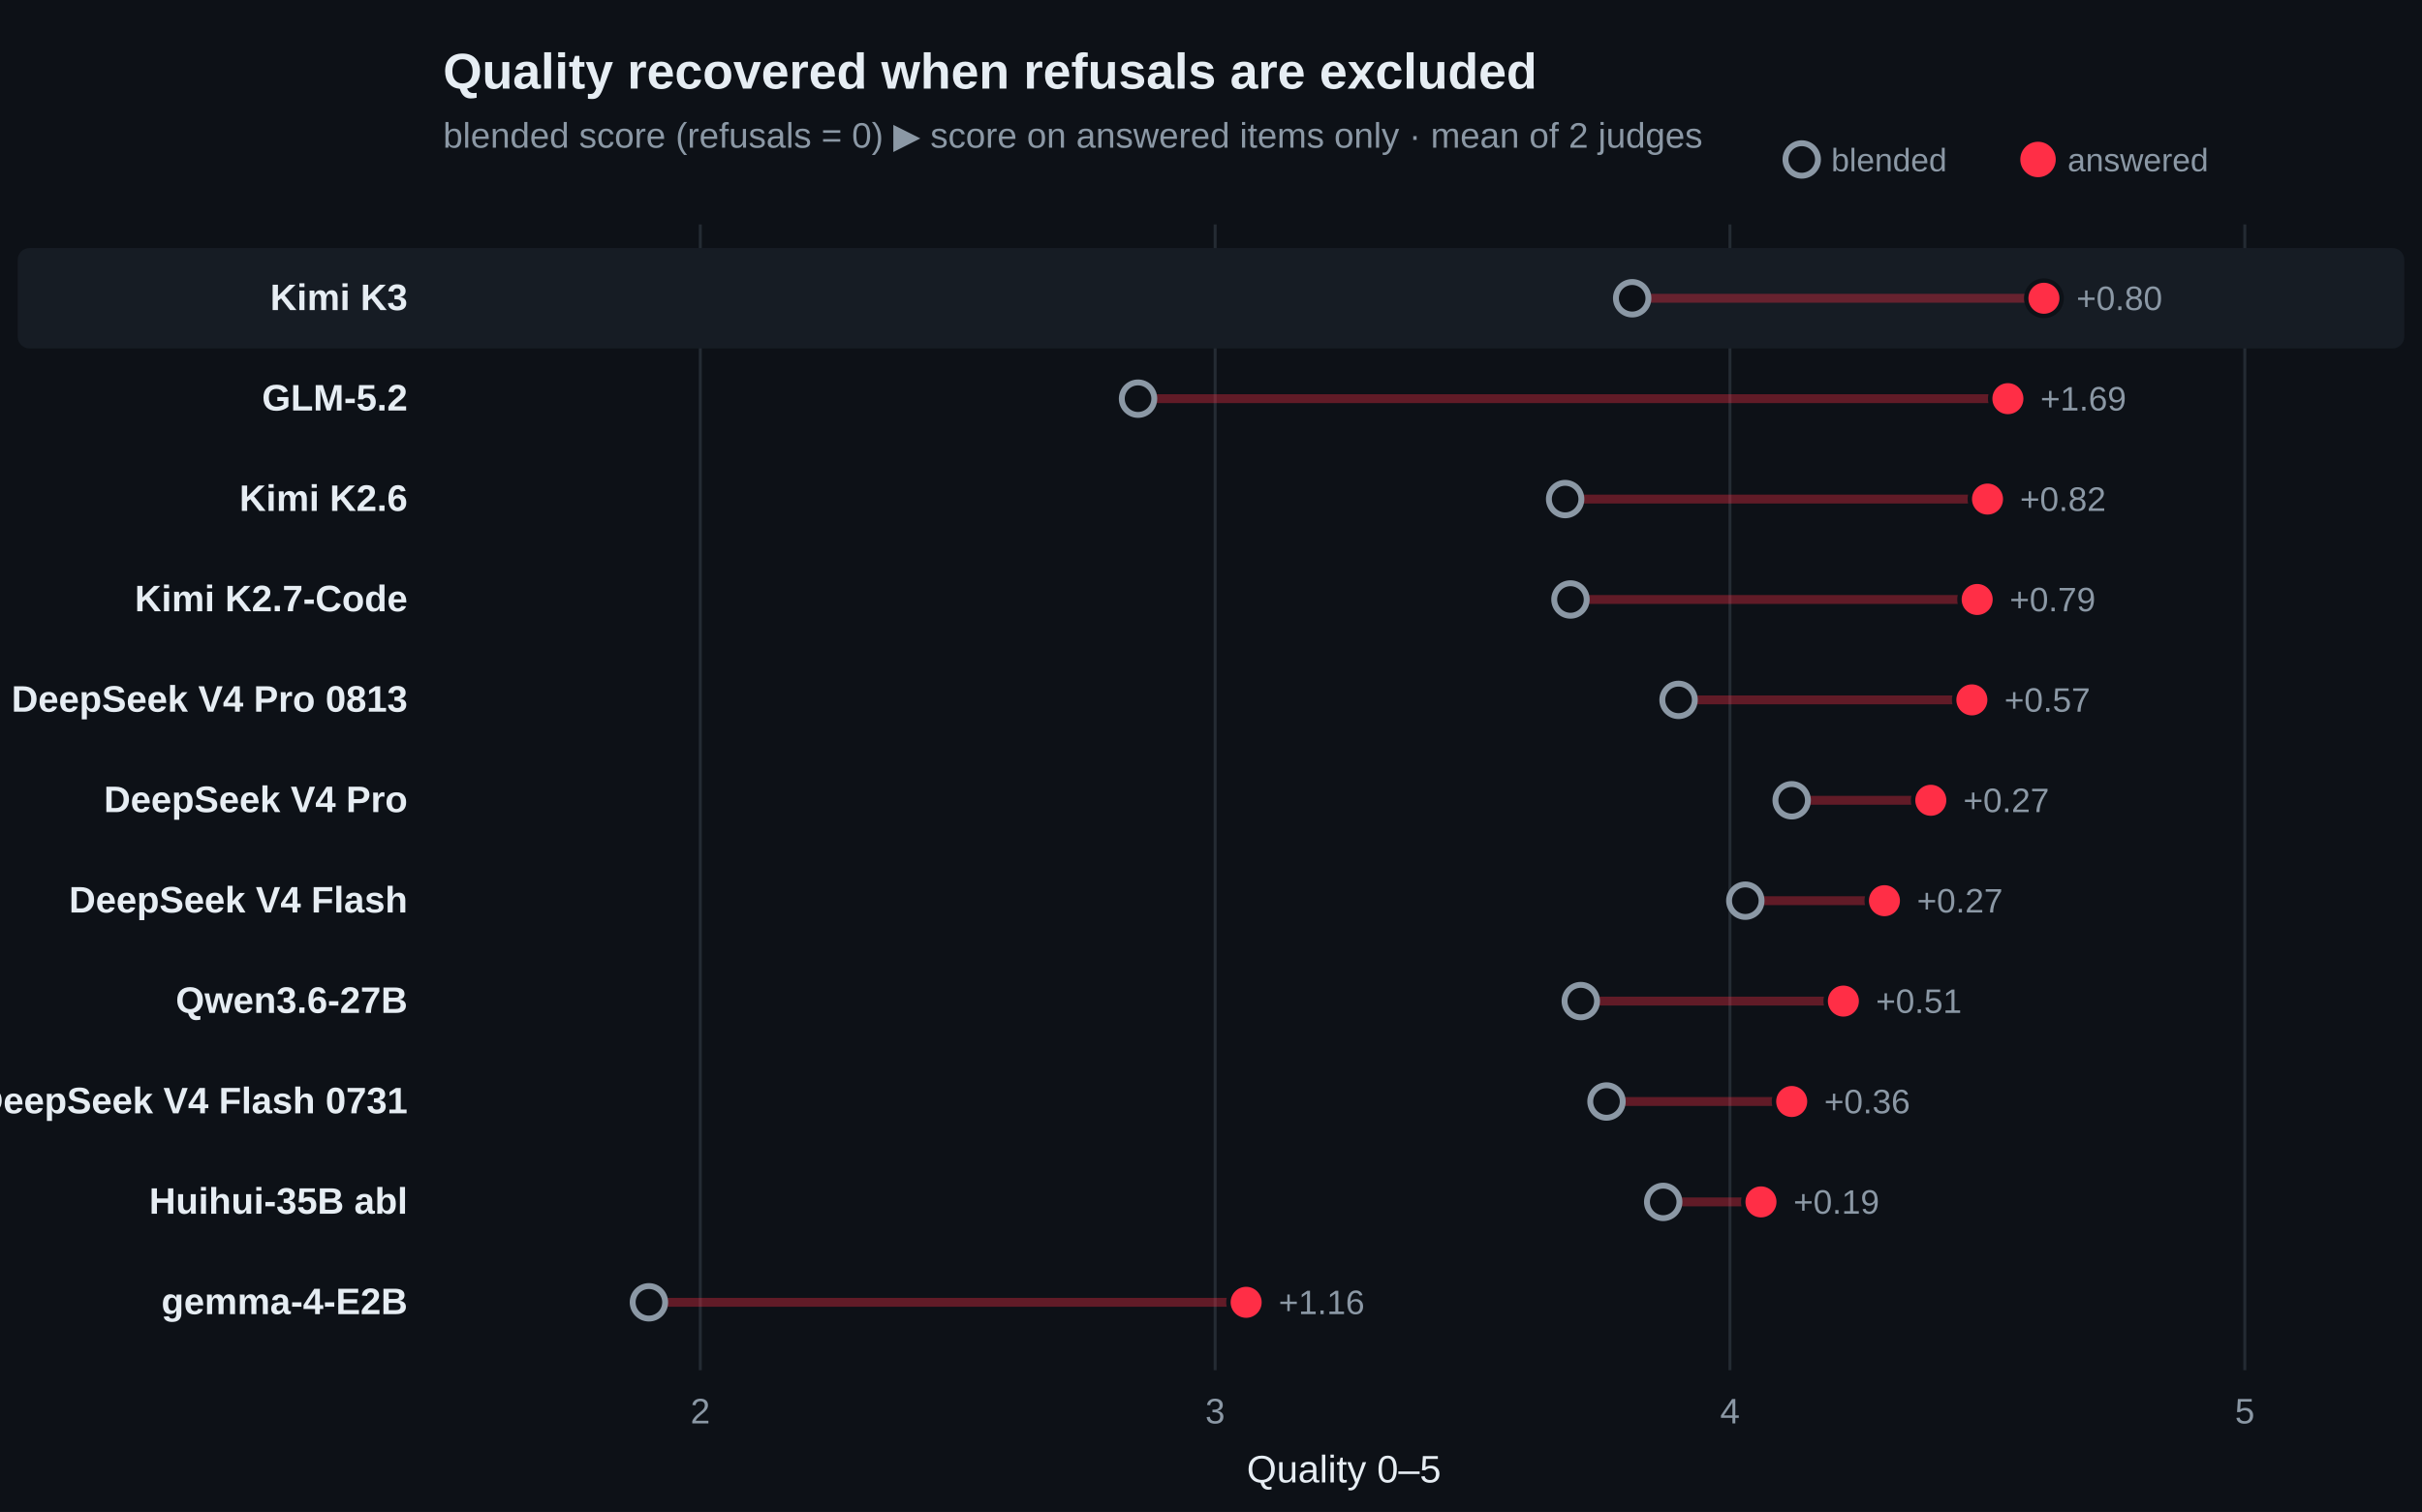
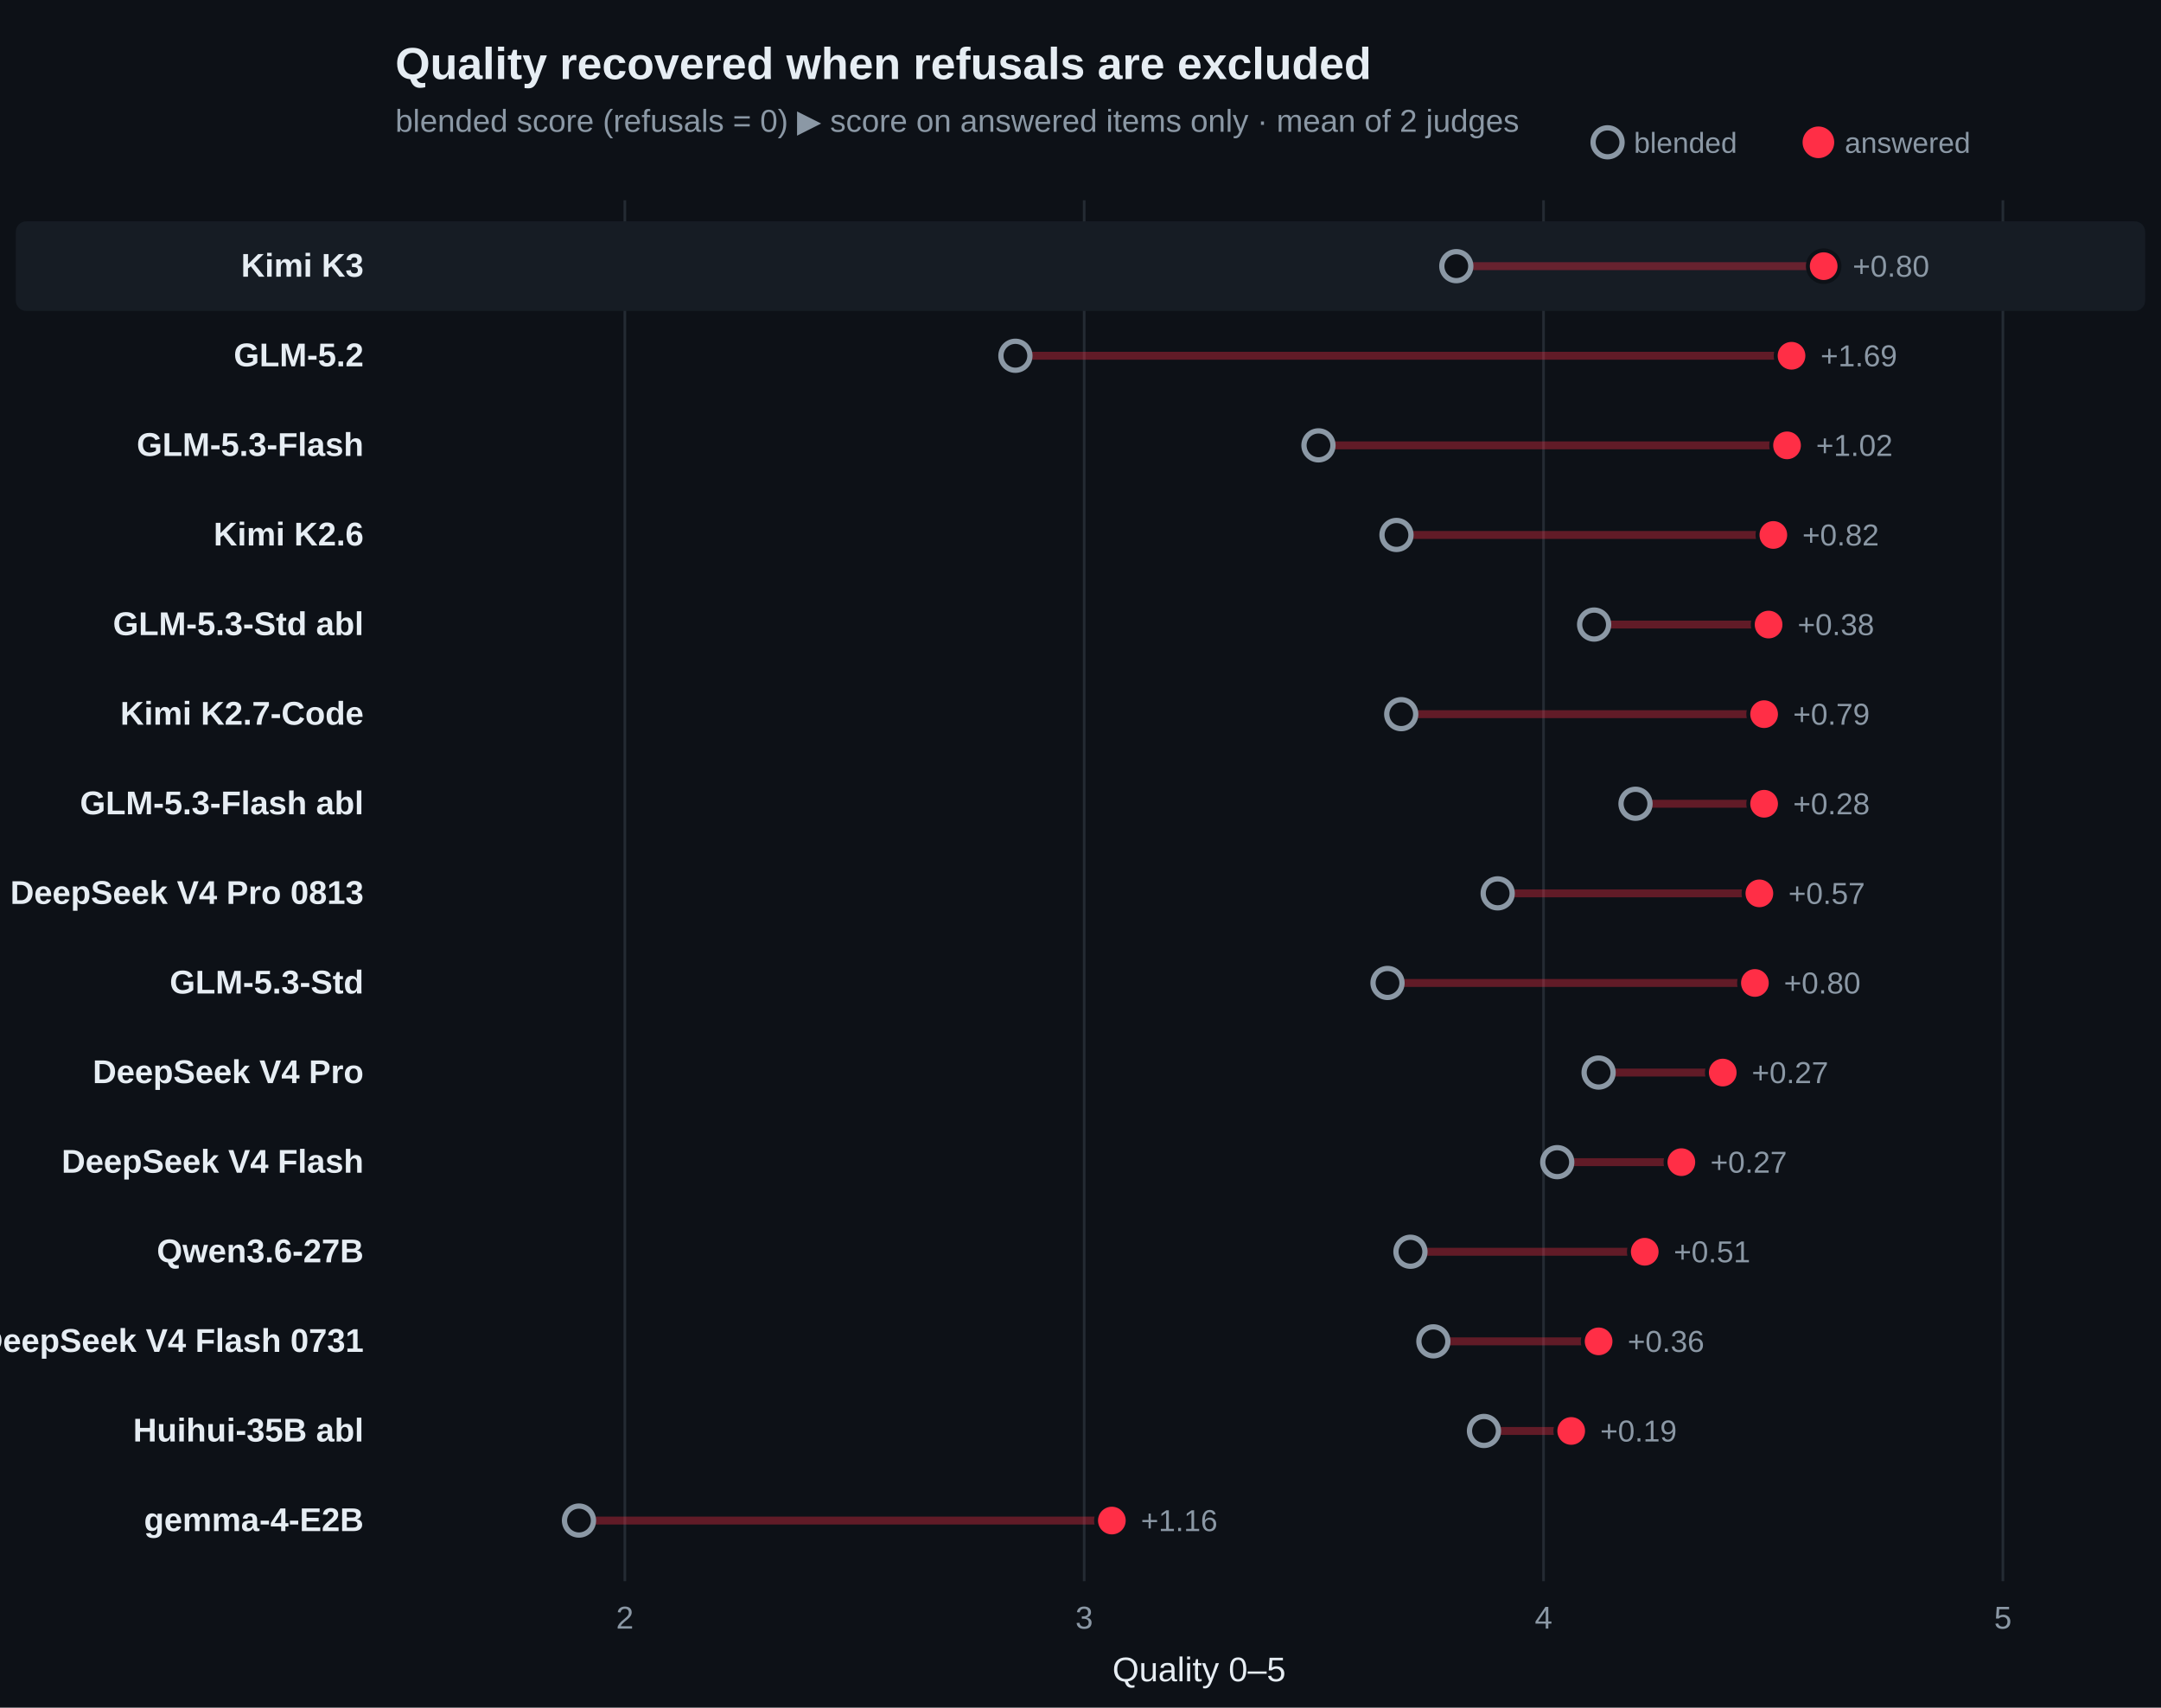
- <svg xmlns="http://www.w3.org/2000/svg" width="820" height="512" viewBox="0 0 820 512" font-family="'Helvetica Neue',Arial,sans-serif">
-   <rect width="820" height="512" fill="#0d1117" />
+ <svg xmlns="http://www.w3.org/2000/svg" width="820" height="648" viewBox="0 0 820 648" font-family="'Helvetica Neue',Arial,sans-serif">
+   <rect width="820" height="648" fill="#0d1117" />
  <text x="150" y="30" font-size="17" font-weight="700" fill="#e6edf3">Quality recovered when refusals are excluded</text>
  <text x="150" y="50" font-size="12" fill="#8b98a5">blended score (refusals = 0)  ▶  score on answered items only · mean of 2 judges</text>
-   <line x1="237.1" y1="76" x2="237.1" y2="464" stroke="#242b33" stroke-width="1" />
-   <text x="237.1" y="482" font-size="12" fill="#8b98a5" text-anchor="middle">2</text>
-   <line x1="411.4" y1="76" x2="411.4" y2="464" stroke="#242b33" stroke-width="1" />
-   <text x="411.4" y="482" font-size="12" fill="#8b98a5" text-anchor="middle">3</text>
-   <line x1="585.7" y1="76" x2="585.7" y2="464" stroke="#242b33" stroke-width="1" />
-   <text x="585.7" y="482" font-size="12" fill="#8b98a5" text-anchor="middle">4</text>
-   <line x1="760.0" y1="76" x2="760.0" y2="464" stroke="#242b33" stroke-width="1" />
-   <text x="760.0" y="482" font-size="12" fill="#8b98a5" text-anchor="middle">5</text>
-   <text x="455" y="502" font-size="13" fill="#e6edf3" text-anchor="middle">Quality 0–5</text>
+   <line x1="237.1" y1="76" x2="237.1" y2="600" stroke="#242b33" stroke-width="1" />
+   <text x="237.1" y="618" font-size="12" fill="#8b98a5" text-anchor="middle">2</text>
+   <line x1="411.4" y1="76" x2="411.4" y2="600" stroke="#242b33" stroke-width="1" />
+   <text x="411.4" y="618" font-size="12" fill="#8b98a5" text-anchor="middle">3</text>
+   <line x1="585.7" y1="76" x2="585.7" y2="600" stroke="#242b33" stroke-width="1" />
+   <text x="585.7" y="618" font-size="12" fill="#8b98a5" text-anchor="middle">4</text>
+   <line x1="760.0" y1="76" x2="760.0" y2="600" stroke="#242b33" stroke-width="1" />
+   <text x="760.0" y="618" font-size="12" fill="#8b98a5" text-anchor="middle">5</text>
+   <text x="455" y="638" font-size="13" fill="#e6edf3" text-anchor="middle">Quality 0–5</text>
  <rect x="6" y="84.0" width="808" height="34" rx="4" fill="#161c24" />
  <text x="138" y="105.0" font-size="12.5" font-weight="700" fill="#e6edf3" text-anchor="end">Kimi K3</text>
  <line x1="552.6" y1="101.0" x2="692.0" y2="101.0" stroke="#ff2e46" stroke-width="3" opacity="0.35" />
  <circle cx="552.6" cy="101.0" r="5.5" fill="#0d1117" stroke="#8b98a5" stroke-width="2" />
  <circle cx="692.0" cy="101.0" r="6" fill="#ff2e46" stroke="#0d1117" stroke-width="1.5" />
  <text x="703.0" y="105.0" font-size="11.5" fill="#8b98a5" text-anchor="start">+0.80</text>
  <text x="138" y="139.0" font-size="12.5" font-weight="600" fill="#e6edf3" text-anchor="end">GLM-5.2</text>
  <line x1="385.3" y1="135.0" x2="679.8" y2="135.0" stroke="#ff2e46" stroke-width="3" opacity="0.35" />
  <circle cx="385.3" cy="135.0" r="5.5" fill="#0d1117" stroke="#8b98a5" stroke-width="2" />
  <circle cx="679.8" cy="135.0" r="6" fill="#ff2e46" stroke="#0d1117" stroke-width="1.5" />
  <text x="690.8" y="139.0" font-size="11.5" fill="#8b98a5" text-anchor="start">+1.69</text>
-   <text x="138" y="173.0" font-size="12.5" font-weight="600" fill="#e6edf3" text-anchor="end">Kimi K2.6</text>
-   <line x1="529.9" y1="169.0" x2="672.9" y2="169.0" stroke="#ff2e46" stroke-width="3" opacity="0.35" />
-   <circle cx="529.9" cy="169.0" r="5.5" fill="#0d1117" stroke="#8b98a5" stroke-width="2" />
-   <circle cx="672.9" cy="169.0" r="6" fill="#ff2e46" stroke="#0d1117" stroke-width="1.5" />
-   <text x="683.9" y="173.0" font-size="11.5" fill="#8b98a5" text-anchor="start">+0.82</text>
-   <text x="138" y="207.0" font-size="12.5" font-weight="600" fill="#e6edf3" text-anchor="end">Kimi K2.7-Code</text>
-   <line x1="531.7" y1="203.0" x2="669.4" y2="203.0" stroke="#ff2e46" stroke-width="3" opacity="0.35" />
-   <circle cx="531.7" cy="203.0" r="5.5" fill="#0d1117" stroke="#8b98a5" stroke-width="2" />
-   <circle cx="669.4" cy="203.0" r="6" fill="#ff2e46" stroke="#0d1117" stroke-width="1.5" />
-   <text x="680.4" y="207.0" font-size="11.5" fill="#8b98a5" text-anchor="start">+0.79</text>
-   <text x="138" y="241.0" font-size="12.5" font-weight="600" fill="#e6edf3" text-anchor="end">DeepSeek V4 Pro 0813</text>
-   <line x1="568.3" y1="237.0" x2="667.6" y2="237.0" stroke="#ff2e46" stroke-width="3" opacity="0.35" />
-   <circle cx="568.3" cy="237.0" r="5.5" fill="#0d1117" stroke="#8b98a5" stroke-width="2" />
-   <circle cx="667.6" cy="237.0" r="6" fill="#ff2e46" stroke="#0d1117" stroke-width="1.5" />
-   <text x="678.6" y="241.0" font-size="11.5" fill="#8b98a5" text-anchor="start">+0.57</text>
-   <text x="138" y="275.0" font-size="12.5" font-weight="600" fill="#e6edf3" text-anchor="end">DeepSeek V4 Pro</text>
-   <line x1="606.6" y1="271.0" x2="653.7" y2="271.0" stroke="#ff2e46" stroke-width="3" opacity="0.35" />
-   <circle cx="606.6" cy="271.0" r="5.5" fill="#0d1117" stroke="#8b98a5" stroke-width="2" />
-   <circle cx="653.7" cy="271.0" r="6" fill="#ff2e46" stroke="#0d1117" stroke-width="1.5" />
-   <text x="664.7" y="275.0" font-size="11.5" fill="#8b98a5" text-anchor="start">+0.27</text>
-   <text x="138" y="309.0" font-size="12.5" font-weight="600" fill="#e6edf3" text-anchor="end">DeepSeek V4 Flash</text>
-   <line x1="590.9" y1="305.0" x2="638.0" y2="305.0" stroke="#ff2e46" stroke-width="3" opacity="0.35" />
-   <circle cx="590.9" cy="305.0" r="5.5" fill="#0d1117" stroke="#8b98a5" stroke-width="2" />
-   <circle cx="638.0" cy="305.0" r="6" fill="#ff2e46" stroke="#0d1117" stroke-width="1.5" />
-   <text x="649.0" y="309.0" font-size="11.5" fill="#8b98a5" text-anchor="start">+0.27</text>
-   <text x="138" y="343.0" font-size="12.5" font-weight="600" fill="#e6edf3" text-anchor="end">Qwen3.6-27B</text>
-   <line x1="535.2" y1="339.0" x2="624.1" y2="339.0" stroke="#ff2e46" stroke-width="3" opacity="0.35" />
-   <circle cx="535.2" cy="339.0" r="5.5" fill="#0d1117" stroke="#8b98a5" stroke-width="2" />
-   <circle cx="624.1" cy="339.0" r="6" fill="#ff2e46" stroke="#0d1117" stroke-width="1.5" />
-   <text x="635.1" y="343.0" font-size="11.5" fill="#8b98a5" text-anchor="start">+0.51</text>
-   <text x="138" y="377.0" font-size="12.5" font-weight="600" fill="#e6edf3" text-anchor="end">DeepSeek V4 Flash 0731</text>
-   <line x1="543.9" y1="373.0" x2="606.6" y2="373.0" stroke="#ff2e46" stroke-width="3" opacity="0.35" />
-   <circle cx="543.9" cy="373.0" r="5.5" fill="#0d1117" stroke="#8b98a5" stroke-width="2" />
-   <circle cx="606.6" cy="373.0" r="6" fill="#ff2e46" stroke="#0d1117" stroke-width="1.5" />
-   <text x="617.6" y="377.0" font-size="11.5" fill="#8b98a5" text-anchor="start">+0.36</text>
-   <text x="138" y="411.0" font-size="12.5" font-weight="600" fill="#e6edf3" text-anchor="end">Huihui-35B abl</text>
-   <line x1="563.1" y1="407.0" x2="596.2" y2="407.0" stroke="#ff2e46" stroke-width="3" opacity="0.35" />
-   <circle cx="563.1" cy="407.0" r="5.5" fill="#0d1117" stroke="#8b98a5" stroke-width="2" />
-   <circle cx="596.2" cy="407.0" r="6" fill="#ff2e46" stroke="#0d1117" stroke-width="1.5" />
-   <text x="607.2" y="411.0" font-size="11.5" fill="#8b98a5" text-anchor="start">+0.19</text>
-   <text x="138" y="445.0" font-size="12.5" font-weight="600" fill="#e6edf3" text-anchor="end">gemma-4-E2B</text>
-   <line x1="219.7" y1="441.0" x2="421.9" y2="441.0" stroke="#ff2e46" stroke-width="3" opacity="0.35" />
-   <circle cx="219.7" cy="441.0" r="5.5" fill="#0d1117" stroke="#8b98a5" stroke-width="2" />
-   <circle cx="421.9" cy="441.0" r="6" fill="#ff2e46" stroke="#0d1117" stroke-width="1.5" />
-   <text x="432.9" y="445.0" font-size="11.5" fill="#8b98a5" text-anchor="start">+1.16</text>
+   <text x="138" y="173.0" font-size="12.5" font-weight="600" fill="#e6edf3" text-anchor="end">GLM-5.3-Flash</text>
+   <line x1="500.3" y1="169.0" x2="678.1" y2="169.0" stroke="#ff2e46" stroke-width="3" opacity="0.35" />
+   <circle cx="500.3" cy="169.0" r="5.5" fill="#0d1117" stroke="#8b98a5" stroke-width="2" />
+   <circle cx="678.1" cy="169.0" r="6" fill="#ff2e46" stroke="#0d1117" stroke-width="1.5" />
+   <text x="689.1" y="173.0" font-size="11.5" fill="#8b98a5" text-anchor="start">+1.02</text>
+   <text x="138" y="207.0" font-size="12.5" font-weight="600" fill="#e6edf3" text-anchor="end">Kimi K2.6</text>
+   <line x1="529.9" y1="203.0" x2="672.9" y2="203.0" stroke="#ff2e46" stroke-width="3" opacity="0.35" />
+   <circle cx="529.9" cy="203.0" r="5.5" fill="#0d1117" stroke="#8b98a5" stroke-width="2" />
+   <circle cx="672.9" cy="203.0" r="6" fill="#ff2e46" stroke="#0d1117" stroke-width="1.5" />
+   <text x="683.9" y="207.0" font-size="11.5" fill="#8b98a5" text-anchor="start">+0.82</text>
+   <text x="138" y="241.0" font-size="12.5" font-weight="600" fill="#e6edf3" text-anchor="end">GLM-5.3-Std abl</text>
+   <line x1="604.9" y1="237.0" x2="671.1" y2="237.0" stroke="#ff2e46" stroke-width="3" opacity="0.35" />
+   <circle cx="604.9" cy="237.0" r="5.5" fill="#0d1117" stroke="#8b98a5" stroke-width="2" />
+   <circle cx="671.1" cy="237.0" r="6" fill="#ff2e46" stroke="#0d1117" stroke-width="1.5" />
+   <text x="682.1" y="241.0" font-size="11.5" fill="#8b98a5" text-anchor="start">+0.38</text>
+   <text x="138" y="275.0" font-size="12.5" font-weight="600" fill="#e6edf3" text-anchor="end">Kimi K2.7-Code</text>
+   <line x1="531.7" y1="271.0" x2="669.4" y2="271.0" stroke="#ff2e46" stroke-width="3" opacity="0.35" />
+   <circle cx="531.7" cy="271.0" r="5.5" fill="#0d1117" stroke="#8b98a5" stroke-width="2" />
+   <circle cx="669.4" cy="271.0" r="6" fill="#ff2e46" stroke="#0d1117" stroke-width="1.5" />
+   <text x="680.4" y="275.0" font-size="11.5" fill="#8b98a5" text-anchor="start">+0.79</text>
+   <text x="138" y="309.0" font-size="12.5" font-weight="600" fill="#e6edf3" text-anchor="end">GLM-5.3-Flash abl</text>
+   <line x1="620.6" y1="305.0" x2="669.4" y2="305.0" stroke="#ff2e46" stroke-width="3" opacity="0.35" />
+   <circle cx="620.6" cy="305.0" r="5.5" fill="#0d1117" stroke="#8b98a5" stroke-width="2" />
+   <circle cx="669.4" cy="305.0" r="6" fill="#ff2e46" stroke="#0d1117" stroke-width="1.5" />
+   <text x="680.4" y="309.0" font-size="11.5" fill="#8b98a5" text-anchor="start">+0.28</text>
+   <text x="138" y="343.0" font-size="12.5" font-weight="600" fill="#e6edf3" text-anchor="end">DeepSeek V4 Pro 0813</text>
+   <line x1="568.3" y1="339.0" x2="667.6" y2="339.0" stroke="#ff2e46" stroke-width="3" opacity="0.35" />
+   <circle cx="568.3" cy="339.0" r="5.5" fill="#0d1117" stroke="#8b98a5" stroke-width="2" />
+   <circle cx="667.6" cy="339.0" r="6" fill="#ff2e46" stroke="#0d1117" stroke-width="1.5" />
+   <text x="678.6" y="343.0" font-size="11.5" fill="#8b98a5" text-anchor="start">+0.57</text>
+   <text x="138" y="377.0" font-size="12.5" font-weight="600" fill="#e6edf3" text-anchor="end">GLM-5.3-Std</text>
+   <line x1="526.5" y1="373.0" x2="665.9" y2="373.0" stroke="#ff2e46" stroke-width="3" opacity="0.35" />
+   <circle cx="526.5" cy="373.0" r="5.5" fill="#0d1117" stroke="#8b98a5" stroke-width="2" />
+   <circle cx="665.9" cy="373.0" r="6" fill="#ff2e46" stroke="#0d1117" stroke-width="1.5" />
+   <text x="676.9" y="377.0" font-size="11.5" fill="#8b98a5" text-anchor="start">+0.80</text>
+   <text x="138" y="411.0" font-size="12.5" font-weight="600" fill="#e6edf3" text-anchor="end">DeepSeek V4 Pro</text>
+   <line x1="606.6" y1="407.0" x2="653.7" y2="407.0" stroke="#ff2e46" stroke-width="3" opacity="0.35" />
+   <circle cx="606.6" cy="407.0" r="5.5" fill="#0d1117" stroke="#8b98a5" stroke-width="2" />
+   <circle cx="653.7" cy="407.0" r="6" fill="#ff2e46" stroke="#0d1117" stroke-width="1.5" />
+   <text x="664.7" y="411.0" font-size="11.5" fill="#8b98a5" text-anchor="start">+0.27</text>
+   <text x="138" y="445.0" font-size="12.5" font-weight="600" fill="#e6edf3" text-anchor="end">DeepSeek V4 Flash</text>
+   <line x1="590.9" y1="441.0" x2="638.0" y2="441.0" stroke="#ff2e46" stroke-width="3" opacity="0.35" />
+   <circle cx="590.9" cy="441.0" r="5.5" fill="#0d1117" stroke="#8b98a5" stroke-width="2" />
+   <circle cx="638.0" cy="441.0" r="6" fill="#ff2e46" stroke="#0d1117" stroke-width="1.5" />
+   <text x="649.0" y="445.0" font-size="11.5" fill="#8b98a5" text-anchor="start">+0.27</text>
+   <text x="138" y="479.0" font-size="12.5" font-weight="600" fill="#e6edf3" text-anchor="end">Qwen3.6-27B</text>
+   <line x1="535.2" y1="475.0" x2="624.1" y2="475.0" stroke="#ff2e46" stroke-width="3" opacity="0.35" />
+   <circle cx="535.2" cy="475.0" r="5.5" fill="#0d1117" stroke="#8b98a5" stroke-width="2" />
+   <circle cx="624.1" cy="475.0" r="6" fill="#ff2e46" stroke="#0d1117" stroke-width="1.5" />
+   <text x="635.1" y="479.0" font-size="11.5" fill="#8b98a5" text-anchor="start">+0.51</text>
+   <text x="138" y="513.0" font-size="12.5" font-weight="600" fill="#e6edf3" text-anchor="end">DeepSeek V4 Flash 0731</text>
+   <line x1="543.9" y1="509.0" x2="606.6" y2="509.0" stroke="#ff2e46" stroke-width="3" opacity="0.35" />
+   <circle cx="543.9" cy="509.0" r="5.5" fill="#0d1117" stroke="#8b98a5" stroke-width="2" />
+   <circle cx="606.6" cy="509.0" r="6" fill="#ff2e46" stroke="#0d1117" stroke-width="1.5" />
+   <text x="617.6" y="513.0" font-size="11.5" fill="#8b98a5" text-anchor="start">+0.36</text>
+   <text x="138" y="547.0" font-size="12.5" font-weight="600" fill="#e6edf3" text-anchor="end">Huihui-35B abl</text>
+   <line x1="563.1" y1="543.0" x2="596.2" y2="543.0" stroke="#ff2e46" stroke-width="3" opacity="0.35" />
+   <circle cx="563.1" cy="543.0" r="5.5" fill="#0d1117" stroke="#8b98a5" stroke-width="2" />
+   <circle cx="596.2" cy="543.0" r="6" fill="#ff2e46" stroke="#0d1117" stroke-width="1.5" />
+   <text x="607.2" y="547.0" font-size="11.5" fill="#8b98a5" text-anchor="start">+0.19</text>
+   <text x="138" y="581.0" font-size="12.5" font-weight="600" fill="#e6edf3" text-anchor="end">gemma-4-E2B</text>
+   <line x1="219.7" y1="577.0" x2="421.9" y2="577.0" stroke="#ff2e46" stroke-width="3" opacity="0.35" />
+   <circle cx="219.7" cy="577.0" r="5.5" fill="#0d1117" stroke="#8b98a5" stroke-width="2" />
+   <circle cx="421.9" cy="577.0" r="6" fill="#ff2e46" stroke="#0d1117" stroke-width="1.5" />
+   <text x="432.9" y="581.0" font-size="11.5" fill="#8b98a5" text-anchor="start">+1.16</text>
  <circle cx="610.0" cy="54.0" r="5.5" fill="#0d1117" stroke="#8b98a5" stroke-width="2" />
  <text x="620.0" y="58.0" font-size="11" fill="#8b98a5">blended</text>
  <circle cx="690.0" cy="54.0" r="6" fill="#ff2e46" />
  <text x="700.0" y="58.0" font-size="11" fill="#8b98a5">answered</text>
</svg>
